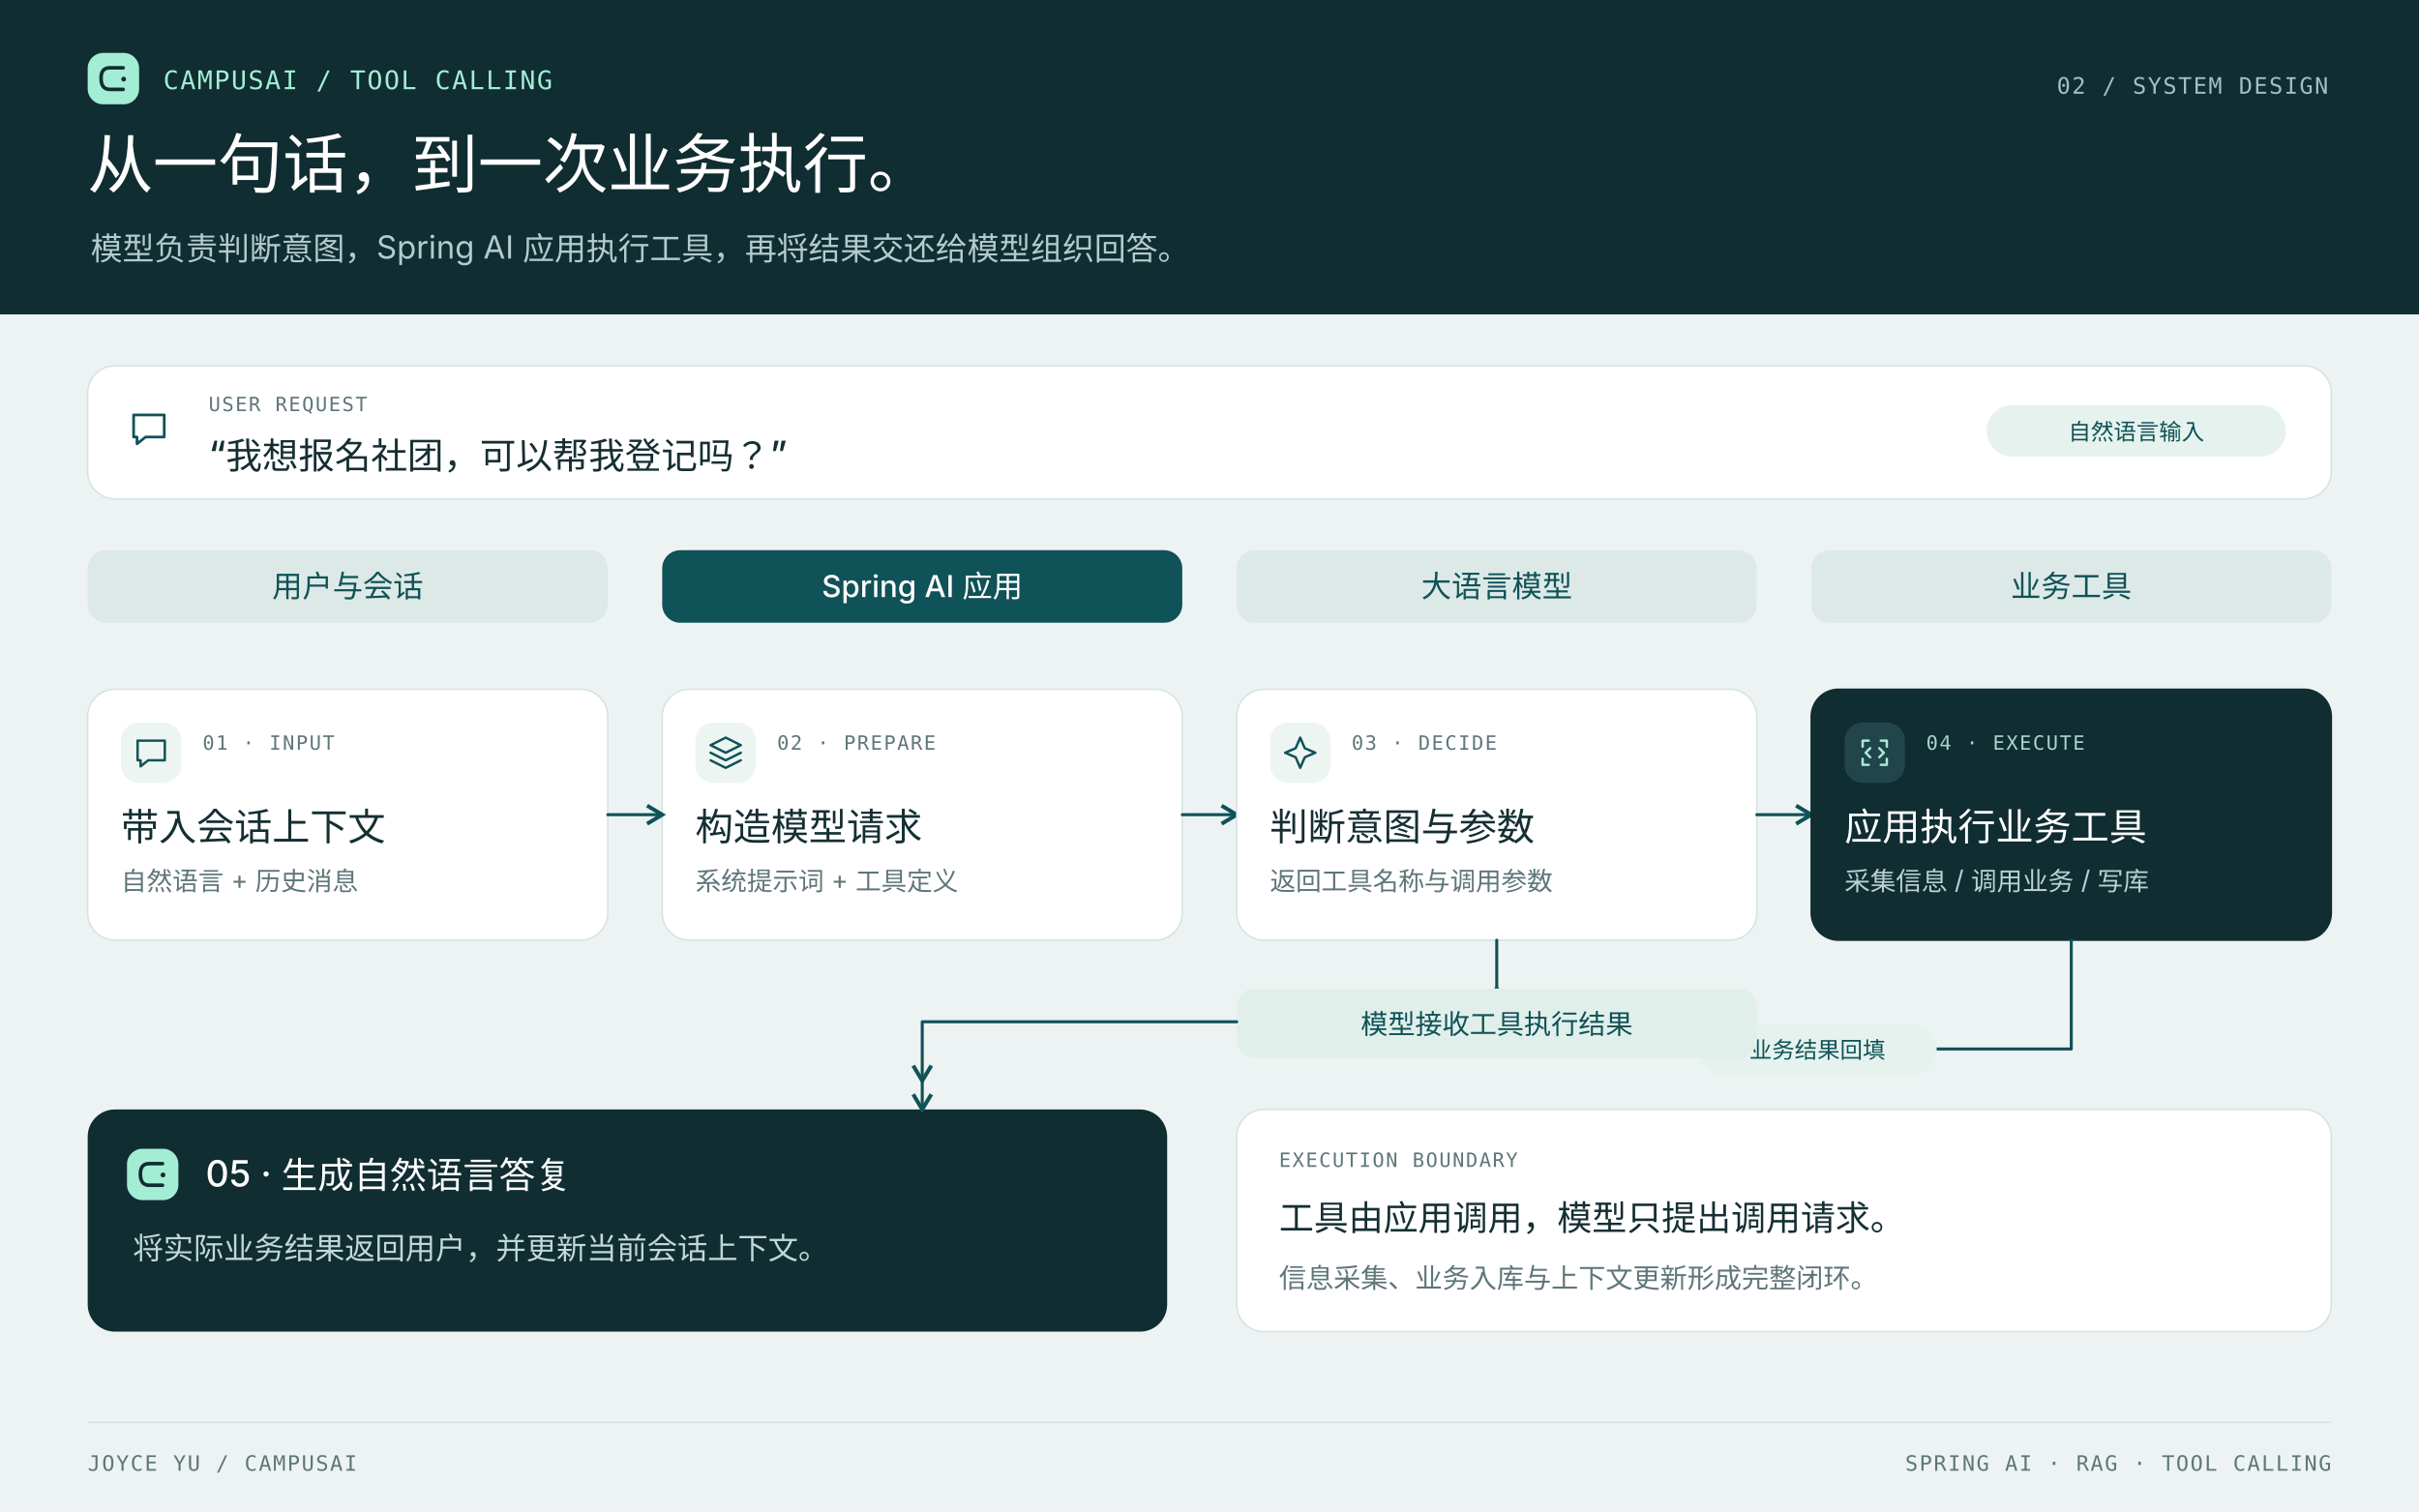
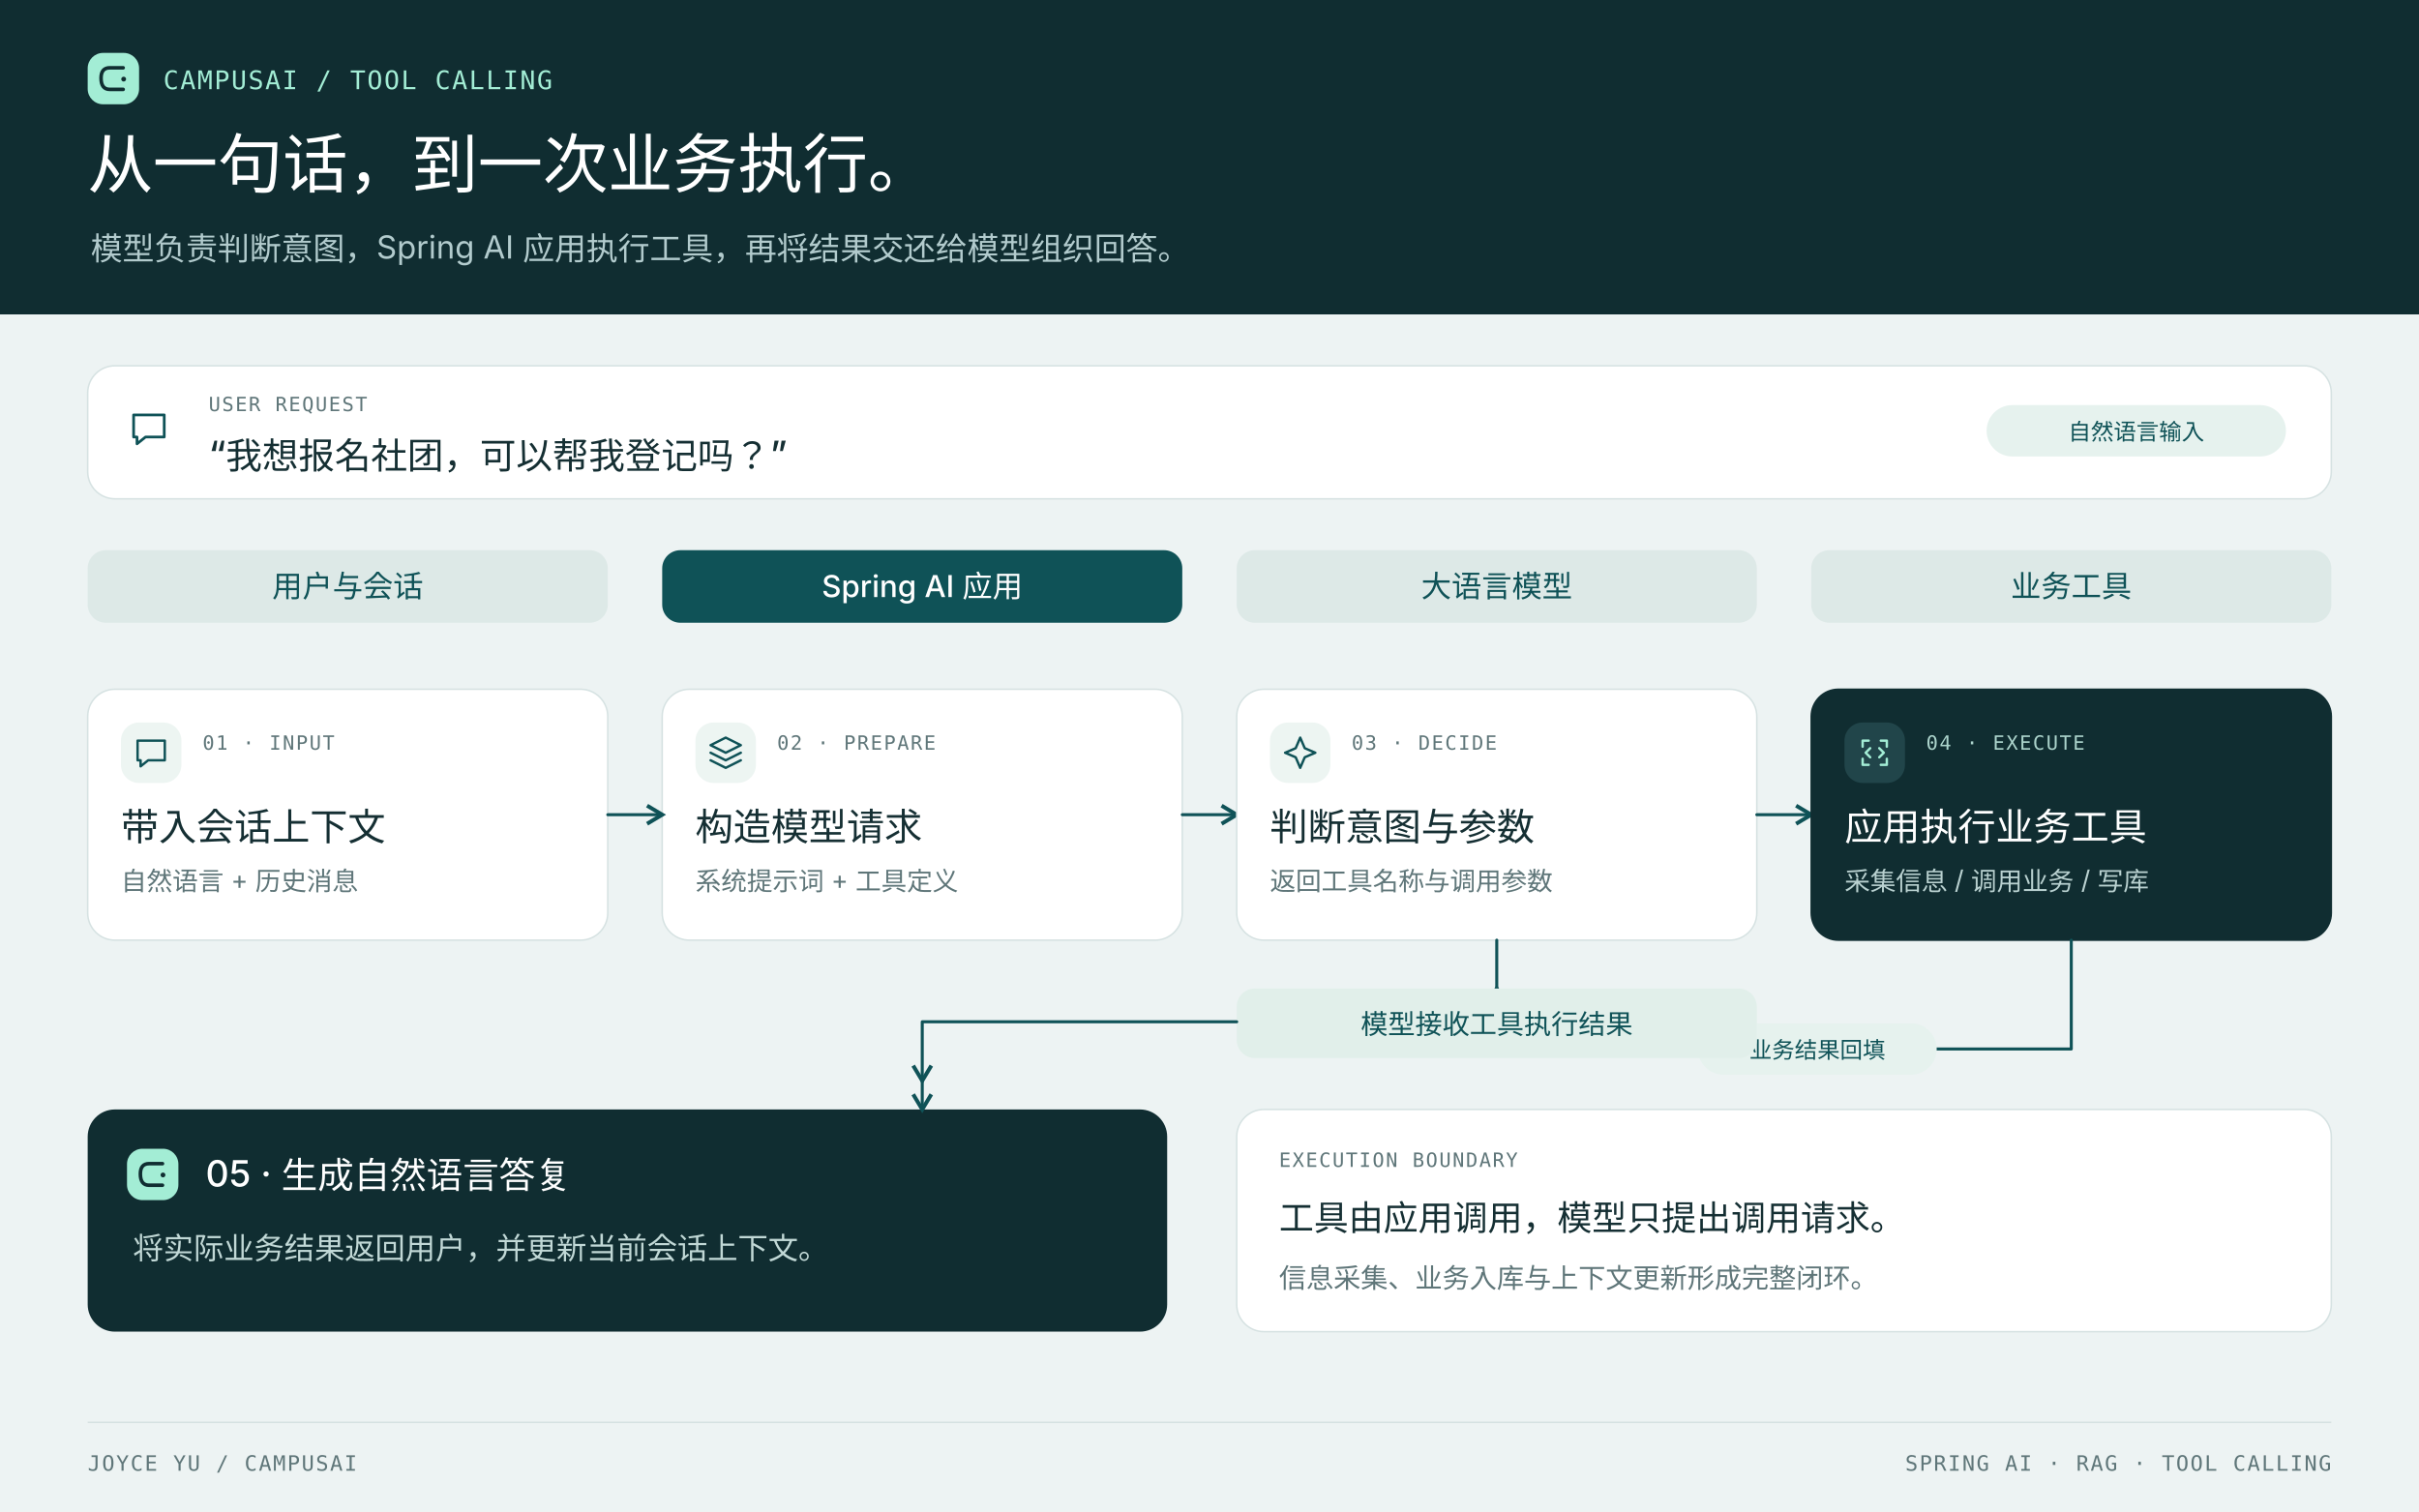
<svg xmlns="http://www.w3.org/2000/svg" width="1600" height="1000" viewBox="0 0 1600 1000" role="img" aria-labelledby="title desc">
  <defs>
    <linearGradient id="wash" x1="0" y1="0" x2="1" y2="1">
      <stop stop-color="#dcebe8" />
      <stop offset=".6" stop-color="#e9f1f2" />
      <stop offset="1" stop-color="#c3d7e5" />
    </linearGradient>
    <radialGradient id="glow">
      <stop stop-color="#a3edd5" stop-opacity=".19" />
      <stop offset="1" stop-color="#a3edd5" stop-opacity="0" />
    </radialGradient>
    <filter id="shadow" x="-20%" y="-20%" width="150%" height="160%">
      <feDropShadow dx="0" dy="18" stdDeviation="22" flood-color="#163c43" flood-opacity=".1" />
    </filter>
    <marker id="arrow" markerWidth="10" markerHeight="10" refX="7" refY="5" orient="auto-start-reverse">
      <path d="M2 2L7 5L2 8" fill="none" stroke="#0f5257" stroke-width="1.3" />
    </marker>
  </defs>
  <g font-family="Geist, -apple-system, BlinkMacSystemFont, 'PingFang SC', 'Microsoft YaHei', sans-serif">
    <g data-layer="background" data-at="0" data-style="none">
      <rect x="0" y="0" width="1600" height="1000" rx="0" fill="#edf3f3" stroke="none" />
      <rect x="0" y="0" width="1600" height="208" rx="0" fill="#102d31" stroke="none" />
      <g transform="translate(58 35)">
        <rect x="0" y="0" width="34" height="34" rx="10.2" fill="#a3edd5" stroke="none" />
        <path d="M23.46 9.86H14.62Q8.84 9.86 8.84 16.66Q8.84 24.14 14.62 24.14H23.46" stroke="#102d31" stroke-width="2.38" fill="none" stroke-linecap="round" stroke-linejoin="round" />
        <circle cx="23.8" cy="17.34" r="1.598" fill="#102d31" />
      </g>
      <text x="108" y="59" font-size="17" fill="#a3edd5" font-weight="400" font-family="SFMono-Regular, Menlo, monospace" letter-spacing="1">CAMPUSAI / TOOL CALLING</text>
      <text x="58" y="124" font-size="43" fill="white" font-weight="500">从一句话，到一次业务执行。</text>
      <text x="60" y="172" font-size="21" fill="#b2cbcd" font-weight="400">模型负责判断意图，Spring AI 应用执行工具，再将结果交还给模型组织回答。</text>
-       <text x="1540" y="62" font-size="15" fill="#a3bfc1" font-weight="400" text-anchor="end" font-family="SFMono-Regular, Menlo, monospace" letter-spacing="1">02 / SYSTEM DESIGN</text>
      <path d="M58 941L1542 941" stroke="#d6e2e2" stroke-width="1" fill="none" />
      <text x="58" y="973" font-size="14" fill="#5f7679" font-weight="400" font-family="SFMono-Regular, Menlo, monospace" letter-spacing="1">JOYCE YU  /  CAMPUSAI</text>
      <text x="1542" y="973" font-size="14" fill="#5f7679" font-weight="400" text-anchor="end" font-family="SFMono-Regular, Menlo, monospace" letter-spacing="1">SPRING AI · RAG · TOOL CALLING</text>
    </g>
    <g data-layer="request" data-at="0.3" data-style="up">
      <rect x="58" y="242" width="1484" height="88" rx="18" fill="white" stroke="#d6e2e2" />
      <g transform="translate(85 270) scale(1.125)" fill="none" stroke="#0f5257" stroke-width="1.6" stroke-linecap="round" stroke-linejoin="round">
        <path d="M3 4H21V17H10L5 21V17H3Z" />
      </g>
      <text x="138" y="272" font-size="13" fill="#5f7679" font-weight="400" font-family="SFMono-Regular, Menlo, monospace" letter-spacing="1">USER REQUEST</text>
      <text x="138" y="309" font-size="24" fill="#152f33" font-weight="500">“我想报名社团，可以帮我登记吗？”</text>
      <rect x="1314" y="268" width="198" height="34" rx="17" fill="#e6f2ee" stroke="none" />
      <text x="1413" y="291" font-size="15" fill="#0f5257" font-weight="500" text-anchor="middle">自然语言输入</text>
    </g>
    <g data-layer="lanes" data-at="0.6" data-style="up">
      <rect x="58" y="364" width="344" height="48" rx="12" fill="#dde9e7" stroke="none" />
      <text x="230" y="395" font-size="20" fill="#0f5257" font-weight="500" text-anchor="middle">用户与会话</text>
      <rect x="438" y="364" width="344" height="48" rx="12" fill="#0f5257" stroke="none" />
      <text x="610" y="395" font-size="20" fill="white" font-weight="500" text-anchor="middle">Spring AI 应用</text>
      <rect x="818" y="364" width="344" height="48" rx="12" fill="#dde9e7" stroke="none" />
      <text x="990" y="395" font-size="20" fill="#0f5257" font-weight="500" text-anchor="middle">大语言模型</text>
      <rect x="1198" y="364" width="344" height="48" rx="12" fill="#dde9e7" stroke="none" />
      <text x="1370" y="395" font-size="20" fill="#0f5257" font-weight="500" text-anchor="middle">业务工具</text>
    </g>
    <g data-layer="prompt" data-at="1" data-style="up">
      <rect x="58" y="456" width="344" height="166" rx="18" fill="white" stroke="#d6e2e2" />
      <rect x="80" y="478" width="40" height="40" rx="12" fill="#edf5f2" stroke="none" />
      <g transform="translate(88 486) scale(1)" fill="none" stroke="#0f5257" stroke-width="1.6" stroke-linecap="round" stroke-linejoin="round">
        <path d="M3 4H21V17H10L5 21V17H3Z" />
      </g>
      <text x="134" y="496" font-size="13" fill="#5f7679" font-weight="400" font-family="SFMono-Regular, Menlo, monospace" letter-spacing="1">01 · INPUT</text>
      <text x="80" y="556" font-size="25" fill="#152f33" font-weight="500">带入会话上下文</text>
      <text x="80" y="589" font-size="17" fill="#5f7679" font-weight="400">自然语言 + 历史消息</text>
      <rect x="438" y="456" width="344" height="166" rx="18" fill="white" stroke="#d6e2e2" />
      <rect x="460" y="478" width="40" height="40" rx="12" fill="#edf5f2" stroke="none" />
      <g transform="translate(468 486) scale(1)" fill="none" stroke="#0f5257" stroke-width="1.6" stroke-linecap="round" stroke-linejoin="round">
        <path d="M2 7L12 2L22 7L12 12ZM2 12L12 17L22 12M2 17L12 22L22 17" />
      </g>
      <text x="514" y="496" font-size="13" fill="#5f7679" font-weight="400" font-family="SFMono-Regular, Menlo, monospace" letter-spacing="1">02 · PREPARE</text>
      <text x="460" y="556" font-size="25" fill="#152f33" font-weight="500">构造模型请求</text>
      <text x="460" y="589" font-size="17" fill="#5f7679" font-weight="400">系统提示词 + 工具定义</text>
    </g>
    <g data-layer="intent" data-at="1.8" data-style="up">
      <path d="M402 539L438 539" stroke="#0f5257" stroke-width="2" fill="none" stroke-linecap="round" stroke-linejoin="round" marker-end="url(#arrow)" />
      <path d="M782 539L818 539" stroke="#0f5257" stroke-width="2" fill="none" stroke-linecap="round" stroke-linejoin="round" marker-end="url(#arrow)" />
      <rect x="818" y="456" width="344" height="166" rx="18" fill="white" stroke="#d6e2e2" />
      <rect x="840" y="478" width="40" height="40" rx="12" fill="#edf5f2" stroke="none" />
      <g transform="translate(848 486) scale(1)" fill="none" stroke="#0f5257" stroke-width="1.6" stroke-linecap="round" stroke-linejoin="round">
        <path d="M12 2L15 9L22 12L15 15L12 22L9 15L2 12L9 9Z" />
      </g>
      <text x="894" y="496" font-size="13" fill="#5f7679" font-weight="400" font-family="SFMono-Regular, Menlo, monospace" letter-spacing="1">03 · DECIDE</text>
      <text x="840" y="556" font-size="25" fill="#152f33" font-weight="500">判断意图与参数</text>
      <text x="840" y="589" font-size="17" fill="#5f7679" font-weight="400">返回工具名称与调用参数</text>
      <path d="M1162 539L1198 539" stroke="#0f5257" stroke-width="2" fill="none" stroke-linecap="round" stroke-linejoin="round" marker-end="url(#arrow)" />
      <rect x="1198" y="456" width="344" height="166" rx="18" fill="#102d31" stroke="#102d31" />
      <rect x="1220" y="478" width="40" height="40" rx="12" fill="#21454a" stroke="none" />
      <g transform="translate(1228 486) scale(1)" fill="none" stroke="#a3edd5" stroke-width="1.6" stroke-linecap="round" stroke-linejoin="round">
        <path d="M8 4H4V8M16 4H20V8M4 16V20H8M20 16V20H16M9 9L6 12L9 15M15 9L18 12L15 15" />
      </g>
      <text x="1274" y="496" font-size="13" fill="#acd4cc" font-weight="400" font-family="SFMono-Regular, Menlo, monospace" letter-spacing="1">04 · EXECUTE</text>
      <text x="1220" y="556" font-size="25" fill="white" font-weight="500">应用执行业务工具</text>
      <text x="1220" y="589" font-size="17" fill="#b9d1d0" font-weight="400">采集信息 / 调用业务 / 写库</text>
    </g>
    <g data-layer="return" data-at="2.8" data-style="up">
      <path d="M1370 622V694H990V654" stroke="#0f5257" stroke-width="2" fill="none" stroke-linecap="round" stroke-linejoin="round" marker-end="url(#arrow)" />
      <rect x="1123" y="677" width="158" height="34" rx="17" fill="#e6f2ee" stroke="none" />
      <text x="1202" y="700" font-size="15" fill="#0f5257" font-weight="500" text-anchor="middle">业务结果回填</text>
      <path d="M990 622V654" stroke="#0f5257" stroke-width="2" fill="none" stroke-linecap="round" stroke-linejoin="round" />
      <rect x="818" y="654" width="344" height="46" rx="12" fill="#e1efea" stroke="none" />
      <text x="990" y="684" font-size="18" fill="#0f5257" font-weight="500" text-anchor="middle">模型接收工具执行结果</text>
      <path d="M818 676H610V715" stroke="#0f5257" stroke-width="2" fill="none" stroke-linecap="round" stroke-linejoin="round" marker-end="url(#arrow)" />
    </g>
    <g data-layer="complete" data-at="3.4" data-style="up">
      <rect x="58" y="734" width="714" height="147" rx="18" fill="#102d31" stroke="none" />
      <g transform="translate(84 760)">
        <rect x="0" y="0" width="34" height="34" rx="10.2" fill="#a3edd5" stroke="none" />
        <path d="M23.46 9.86H14.62Q8.84 9.86 8.84 16.66Q8.84 24.14 14.62 24.14H23.46" stroke="#102d31" stroke-width="2.38" fill="none" stroke-linecap="round" stroke-linejoin="round" />
        <circle cx="23.8" cy="17.34" r="1.598" fill="#102d31" />
      </g>
      <text x="136" y="785" font-size="24" fill="white" font-weight="500">05 · 生成自然语言答复</text>
      <text x="88" y="833" font-size="20" fill="#c1d8d6" font-weight="400">将实际业务结果返回用户，并更新当前会话上下文。</text>
      <path d="M610 715V734" stroke="#0f5257" stroke-width="2" fill="none" stroke-linecap="round" stroke-linejoin="round" marker-end="url(#arrow)" />
      <rect x="818" y="734" width="724" height="147" rx="18" fill="white" stroke="#d6e2e2" />
      <text x="846" y="772" font-size="13" fill="#5f7679" font-weight="400" font-family="SFMono-Regular, Menlo, monospace" letter-spacing="1">EXECUTION BOUNDARY</text>
      <text x="846" y="814" font-size="23" fill="#152f33" font-weight="500">工具由应用调用，模型只提出调用请求。</text>
      <text x="846" y="852" font-size="18" fill="#5f7679" font-weight="400">信息采集、业务入库与上下文更新形成完整闭环。</text>
    </g>
  </g>
</svg>
